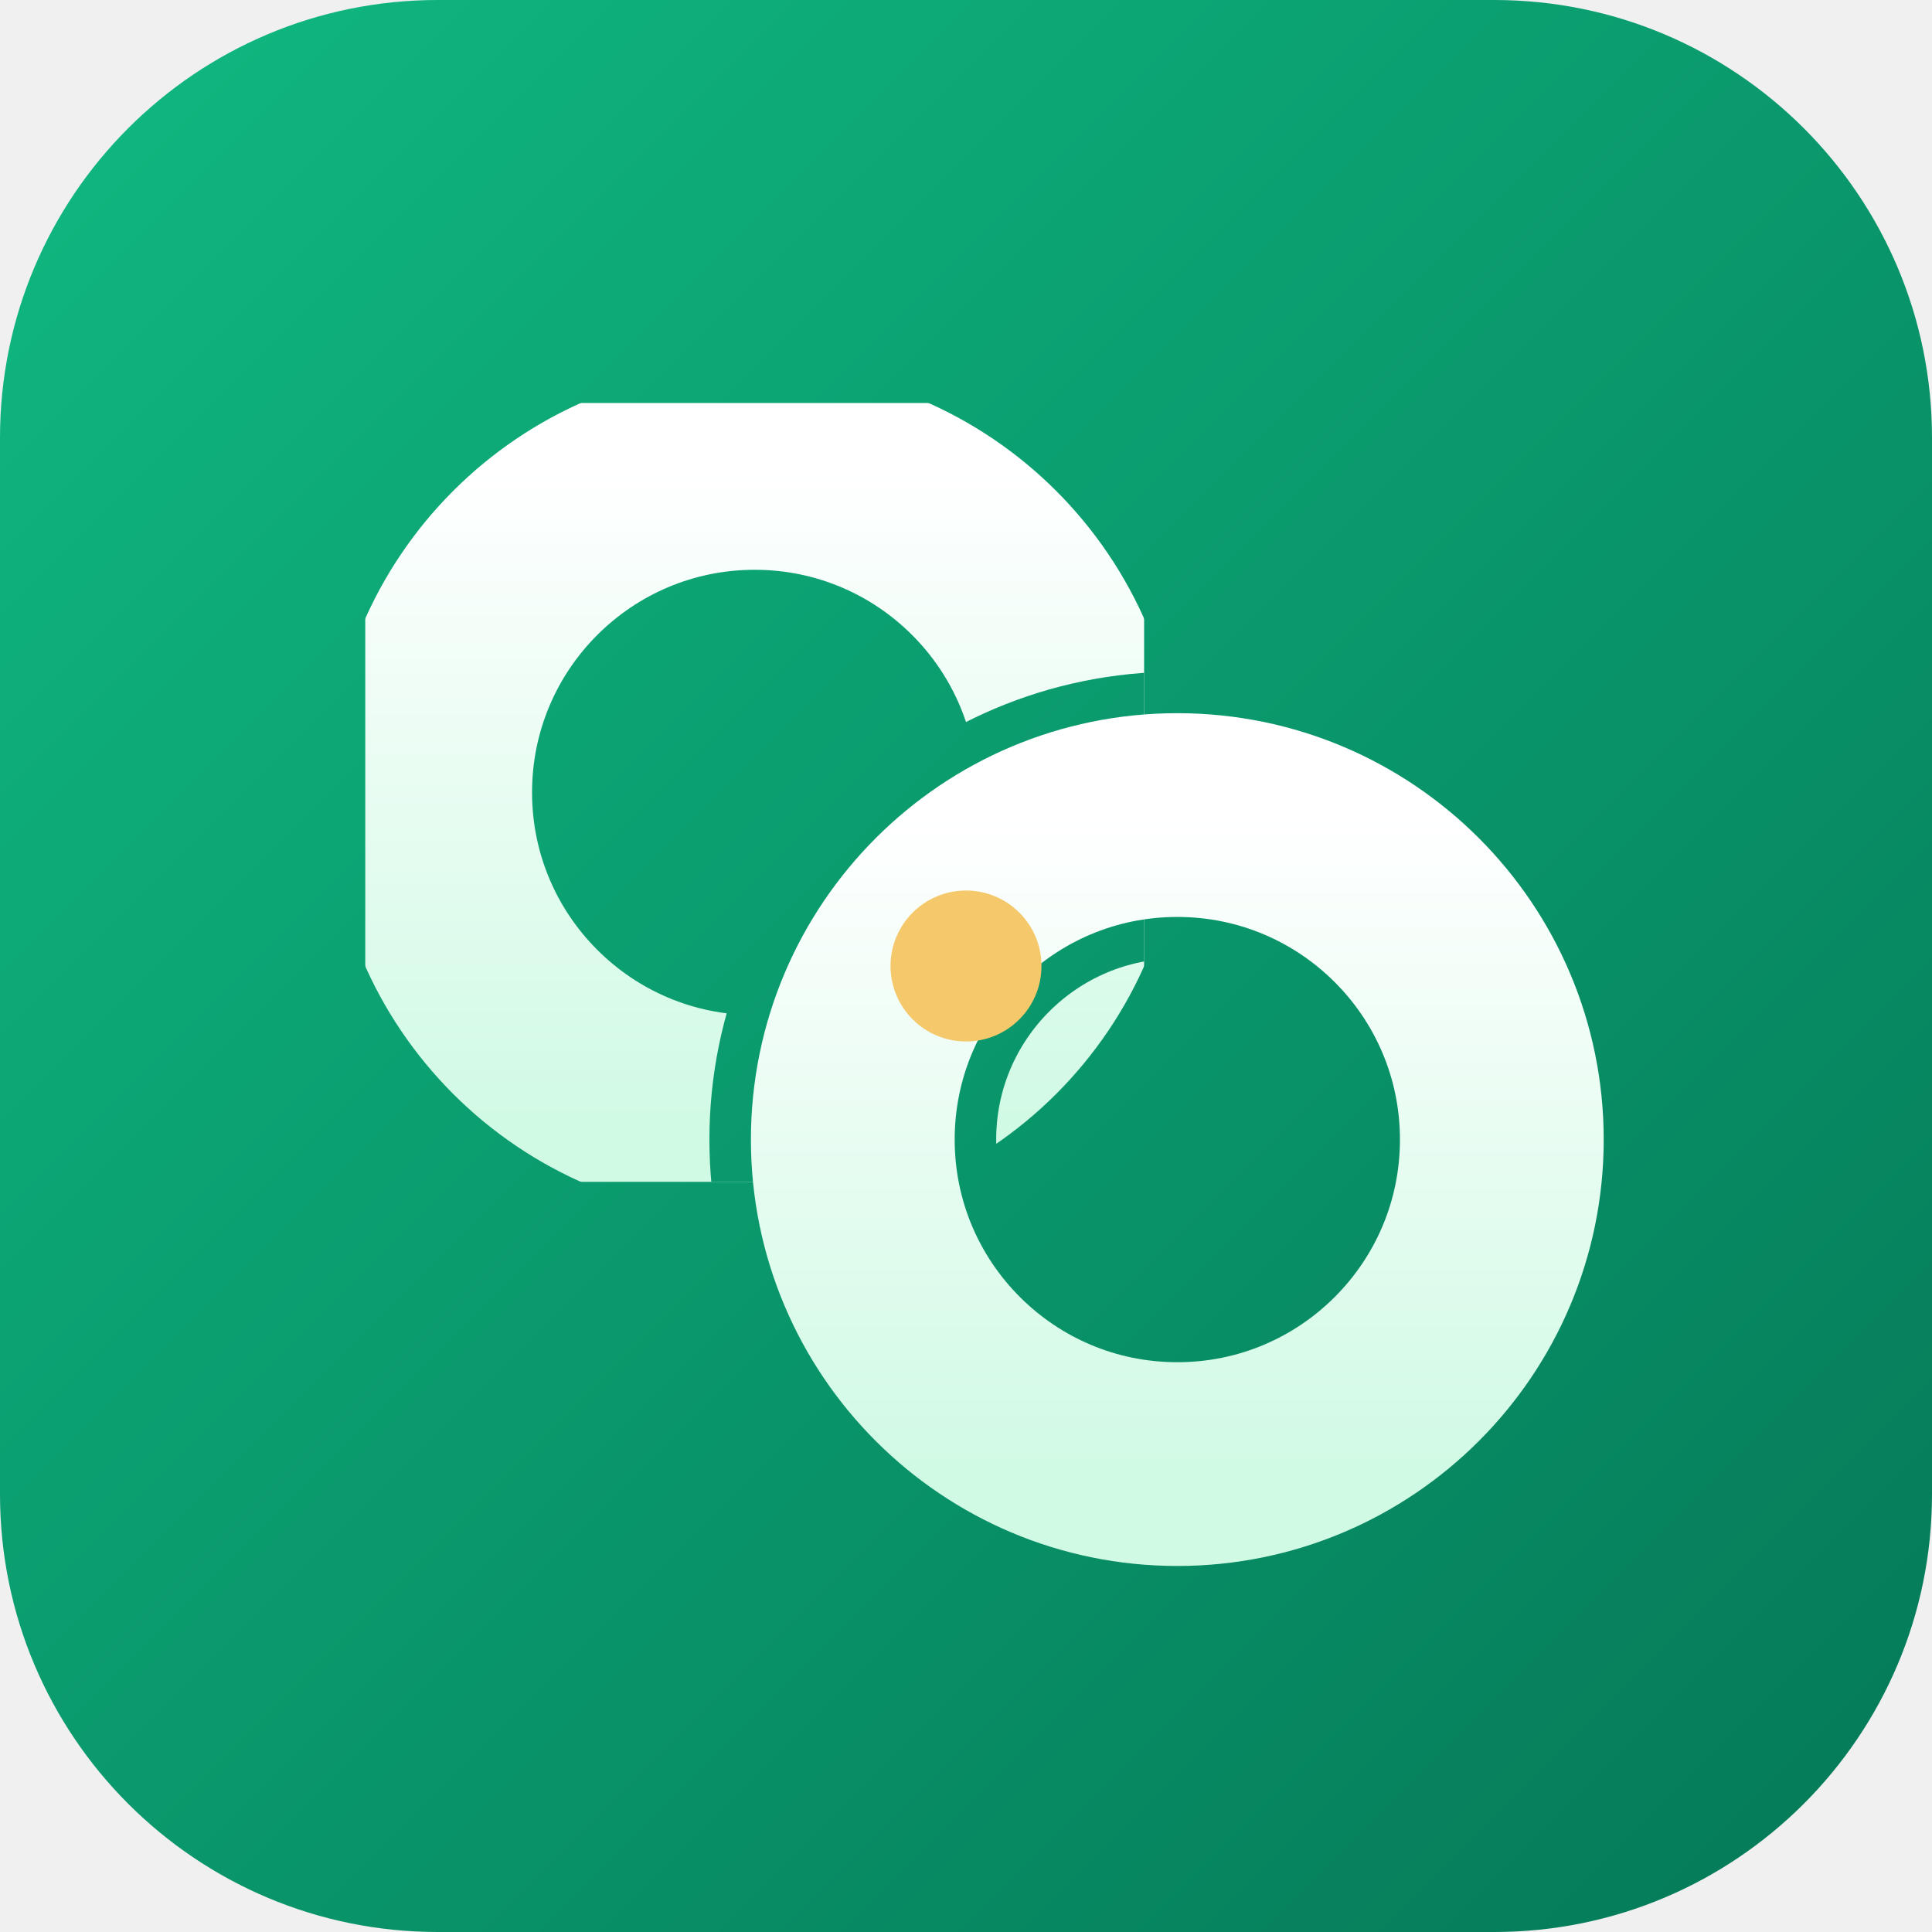
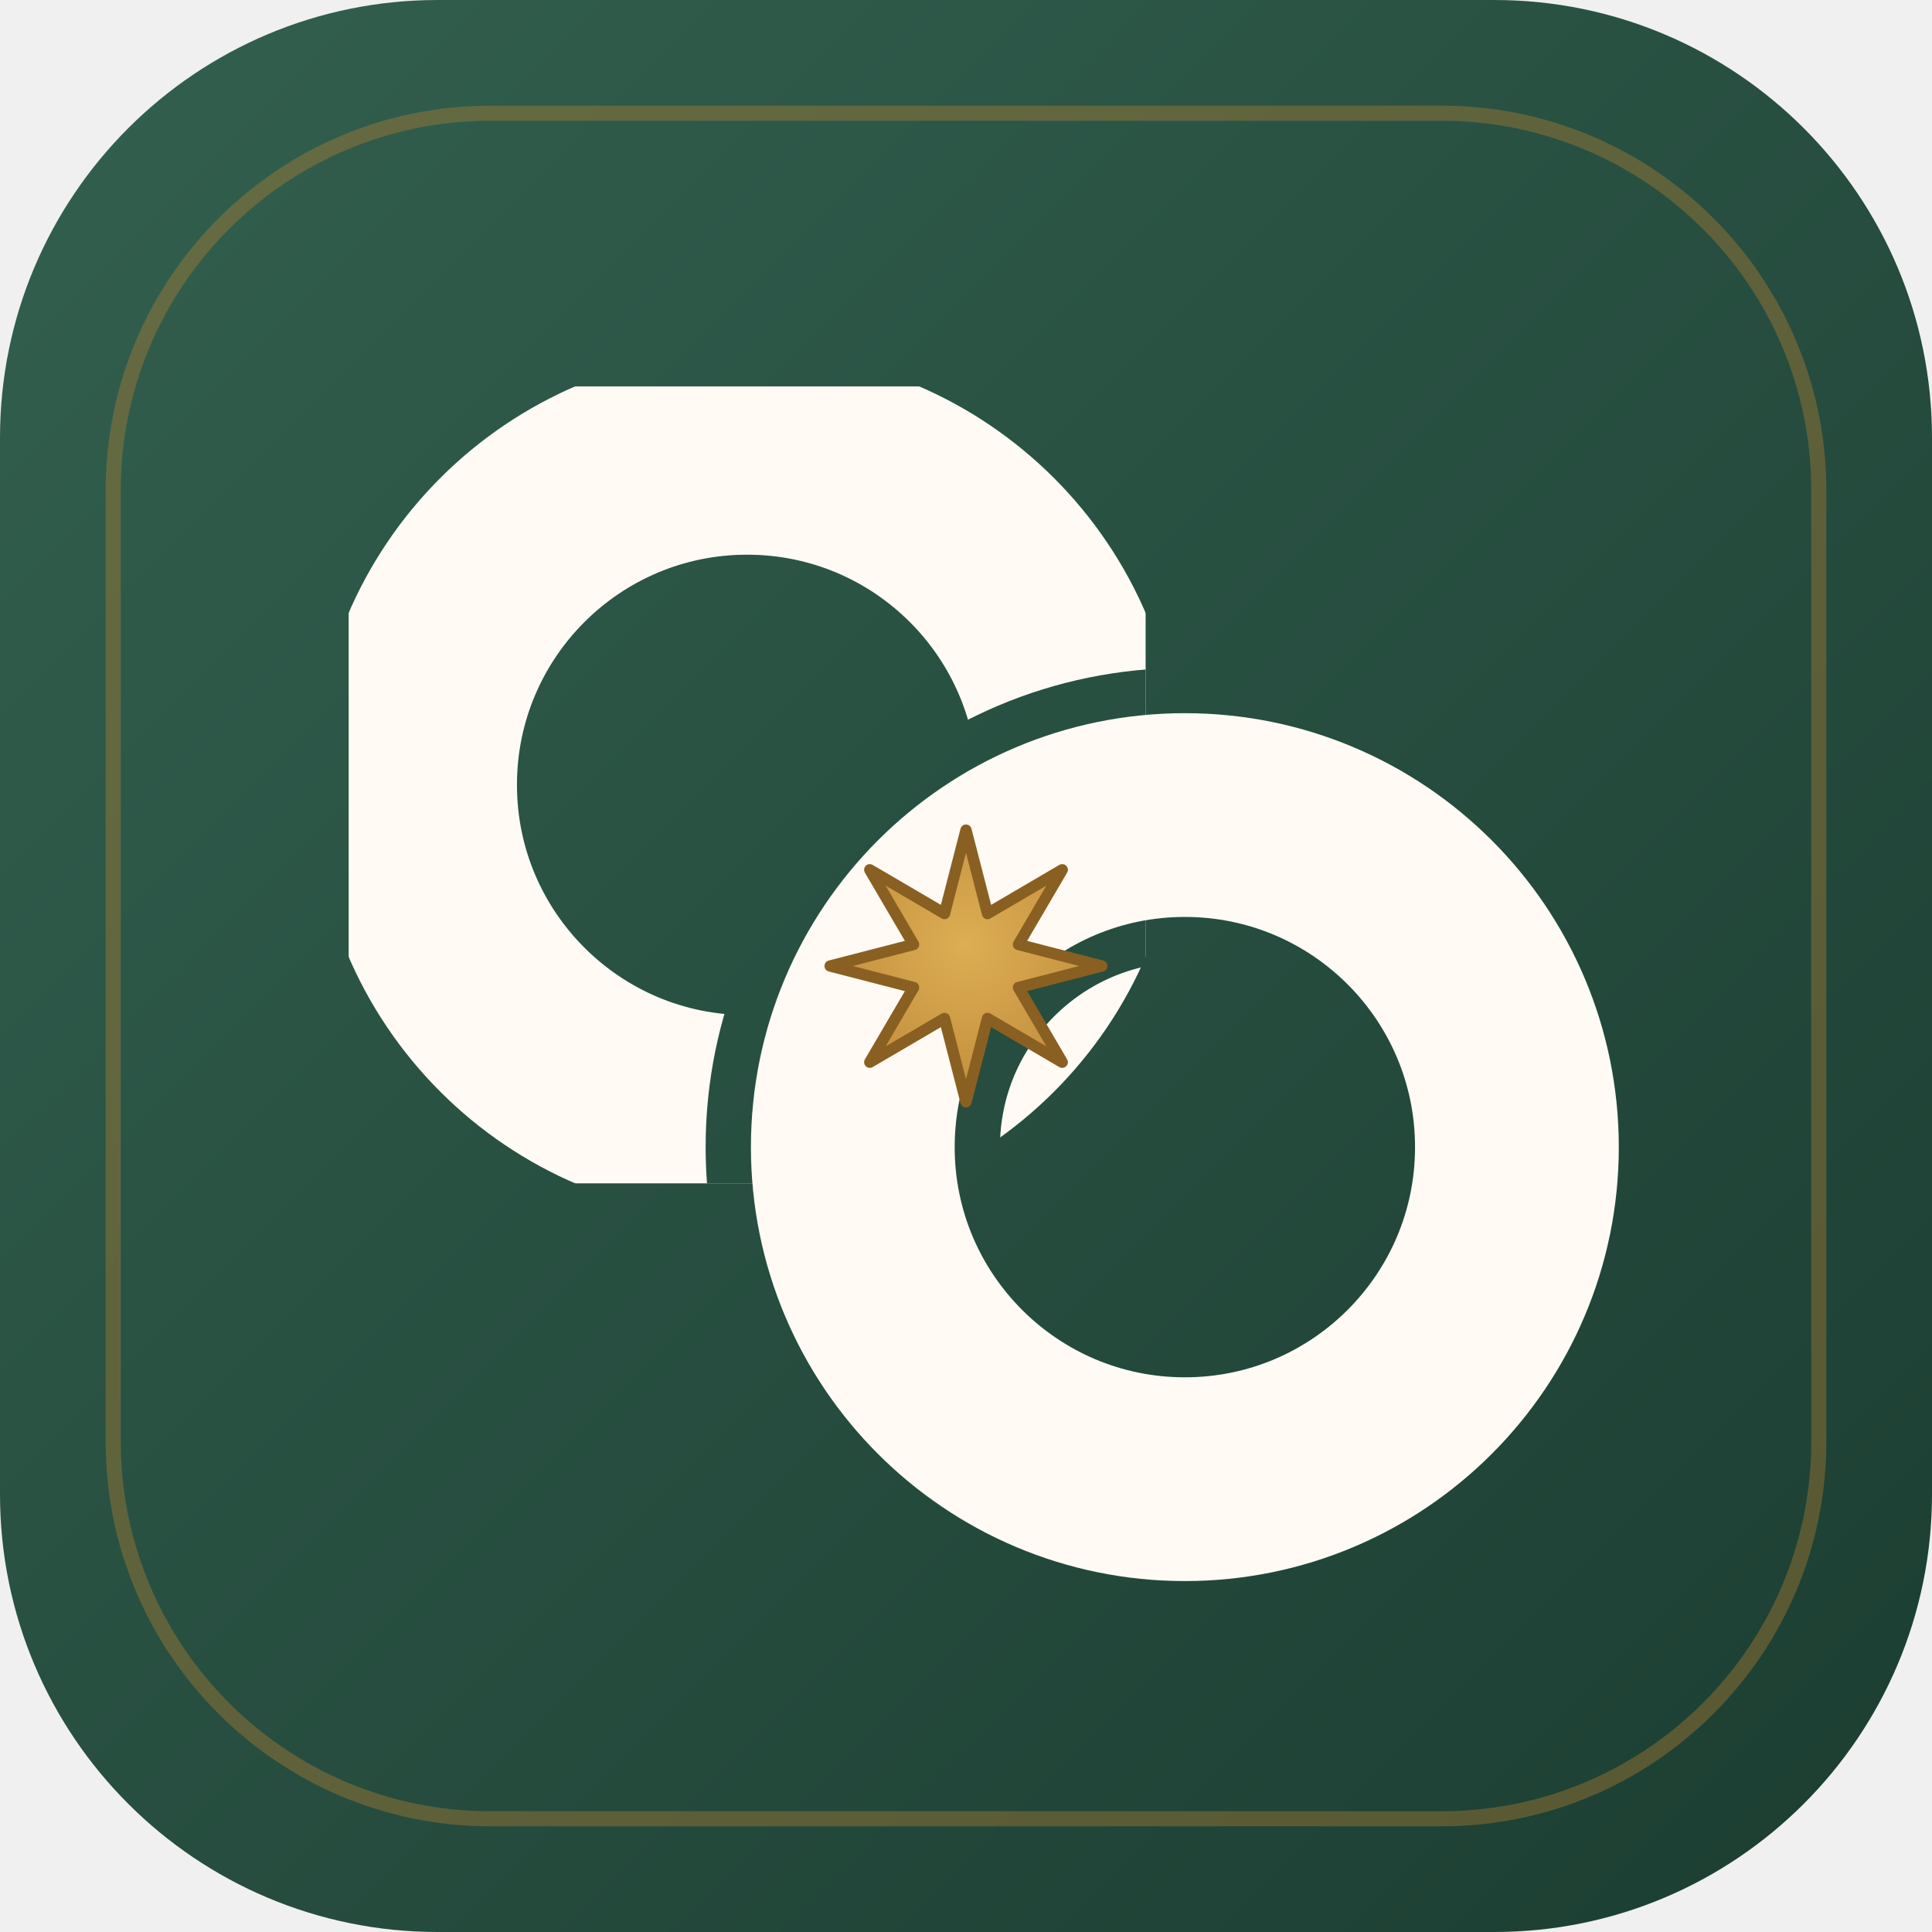
<svg xmlns="http://www.w3.org/2000/svg" viewBox="0 0 512 512">
  <defs>
-     <linearGradient id="sr-bg" x1="0" y1="0" x2="1" y2="1">
-       <stop offset="0" stop-color="#10B981" />
-       <stop offset="1" stop-color="#047857" />
+     <linearGradient id="srk-bg" x1="0" y1="0" x2="1" y2="1">
+       <stop offset="0" stop-color="#33604F" />
+       <stop offset="1" stop-color="#1B3D31" />
    </linearGradient>
-     <linearGradient id="sr-ring" x1="0" y1="0" x2="0" y2="1">
-       <stop offset="0" stop-color="#FFFFFF" />
-       <stop offset="1" stop-color="#D1FAE5" />
-     </linearGradient>
-     <mask id="sr-under">
+     <radialGradient id="srk-star" cx="0.5" cy="0.42" r="0.75">
+       <stop offset="0" stop-color="#DDAE54" />
+       <stop offset="1" stop-color="#B98334" />
+     </radialGradient>
+     <mask id="srk-under">
      <rect width="512" height="512" fill="white" />
-       <circle cx="312" cy="302" r="86" fill="none" stroke="black" stroke-width="76" />
+       <circle cx="314" cy="304" r="88" fill="none" stroke="black" stroke-width="78" />
    </mask>
  </defs>
-   <rect width="512" height="512" rx="116" fill="url(#sr-bg)" />
-   <g mask="url(#sr-under)">
-     <circle cx="200" cy="210" r="86" fill="none" stroke="url(#sr-ring)" stroke-width="54" />
+   <rect width="512" height="512" rx="116" fill="url(#srk-bg)" />
+   <rect x="30" y="30" width="452" height="452" rx="100" fill="none" stroke="#B98334" stroke-opacity="0.38" stroke-width="4" />
+   <g mask="url(#srk-under)">
+     <circle cx="198" cy="208" r="88" fill="none" stroke="#FFFAF4" stroke-width="54" />
  </g>
-   <circle cx="312" cy="302" r="86" fill="none" stroke="url(#sr-ring)" stroke-width="54" />
-   <circle cx="256" cy="256" r="20" fill="#F5C86B" />
+   <circle cx="314" cy="304" r="88" fill="none" stroke="#FFFAF4" stroke-width="54" />
+   <polygon fill="url(#srk-star)" stroke="#8A5F22" stroke-width="3" stroke-linejoin="round" points="256,220 261.7,242.1 281.5,230.5 269.9,250.3 292,256 269.9,261.7 281.5,281.5 261.7,269.9 256,292 250.3,269.9 230.5,281.5 242.1,261.7 220,256 242.1,250.3 230.5,230.5 250.3,242.1" />
</svg>
